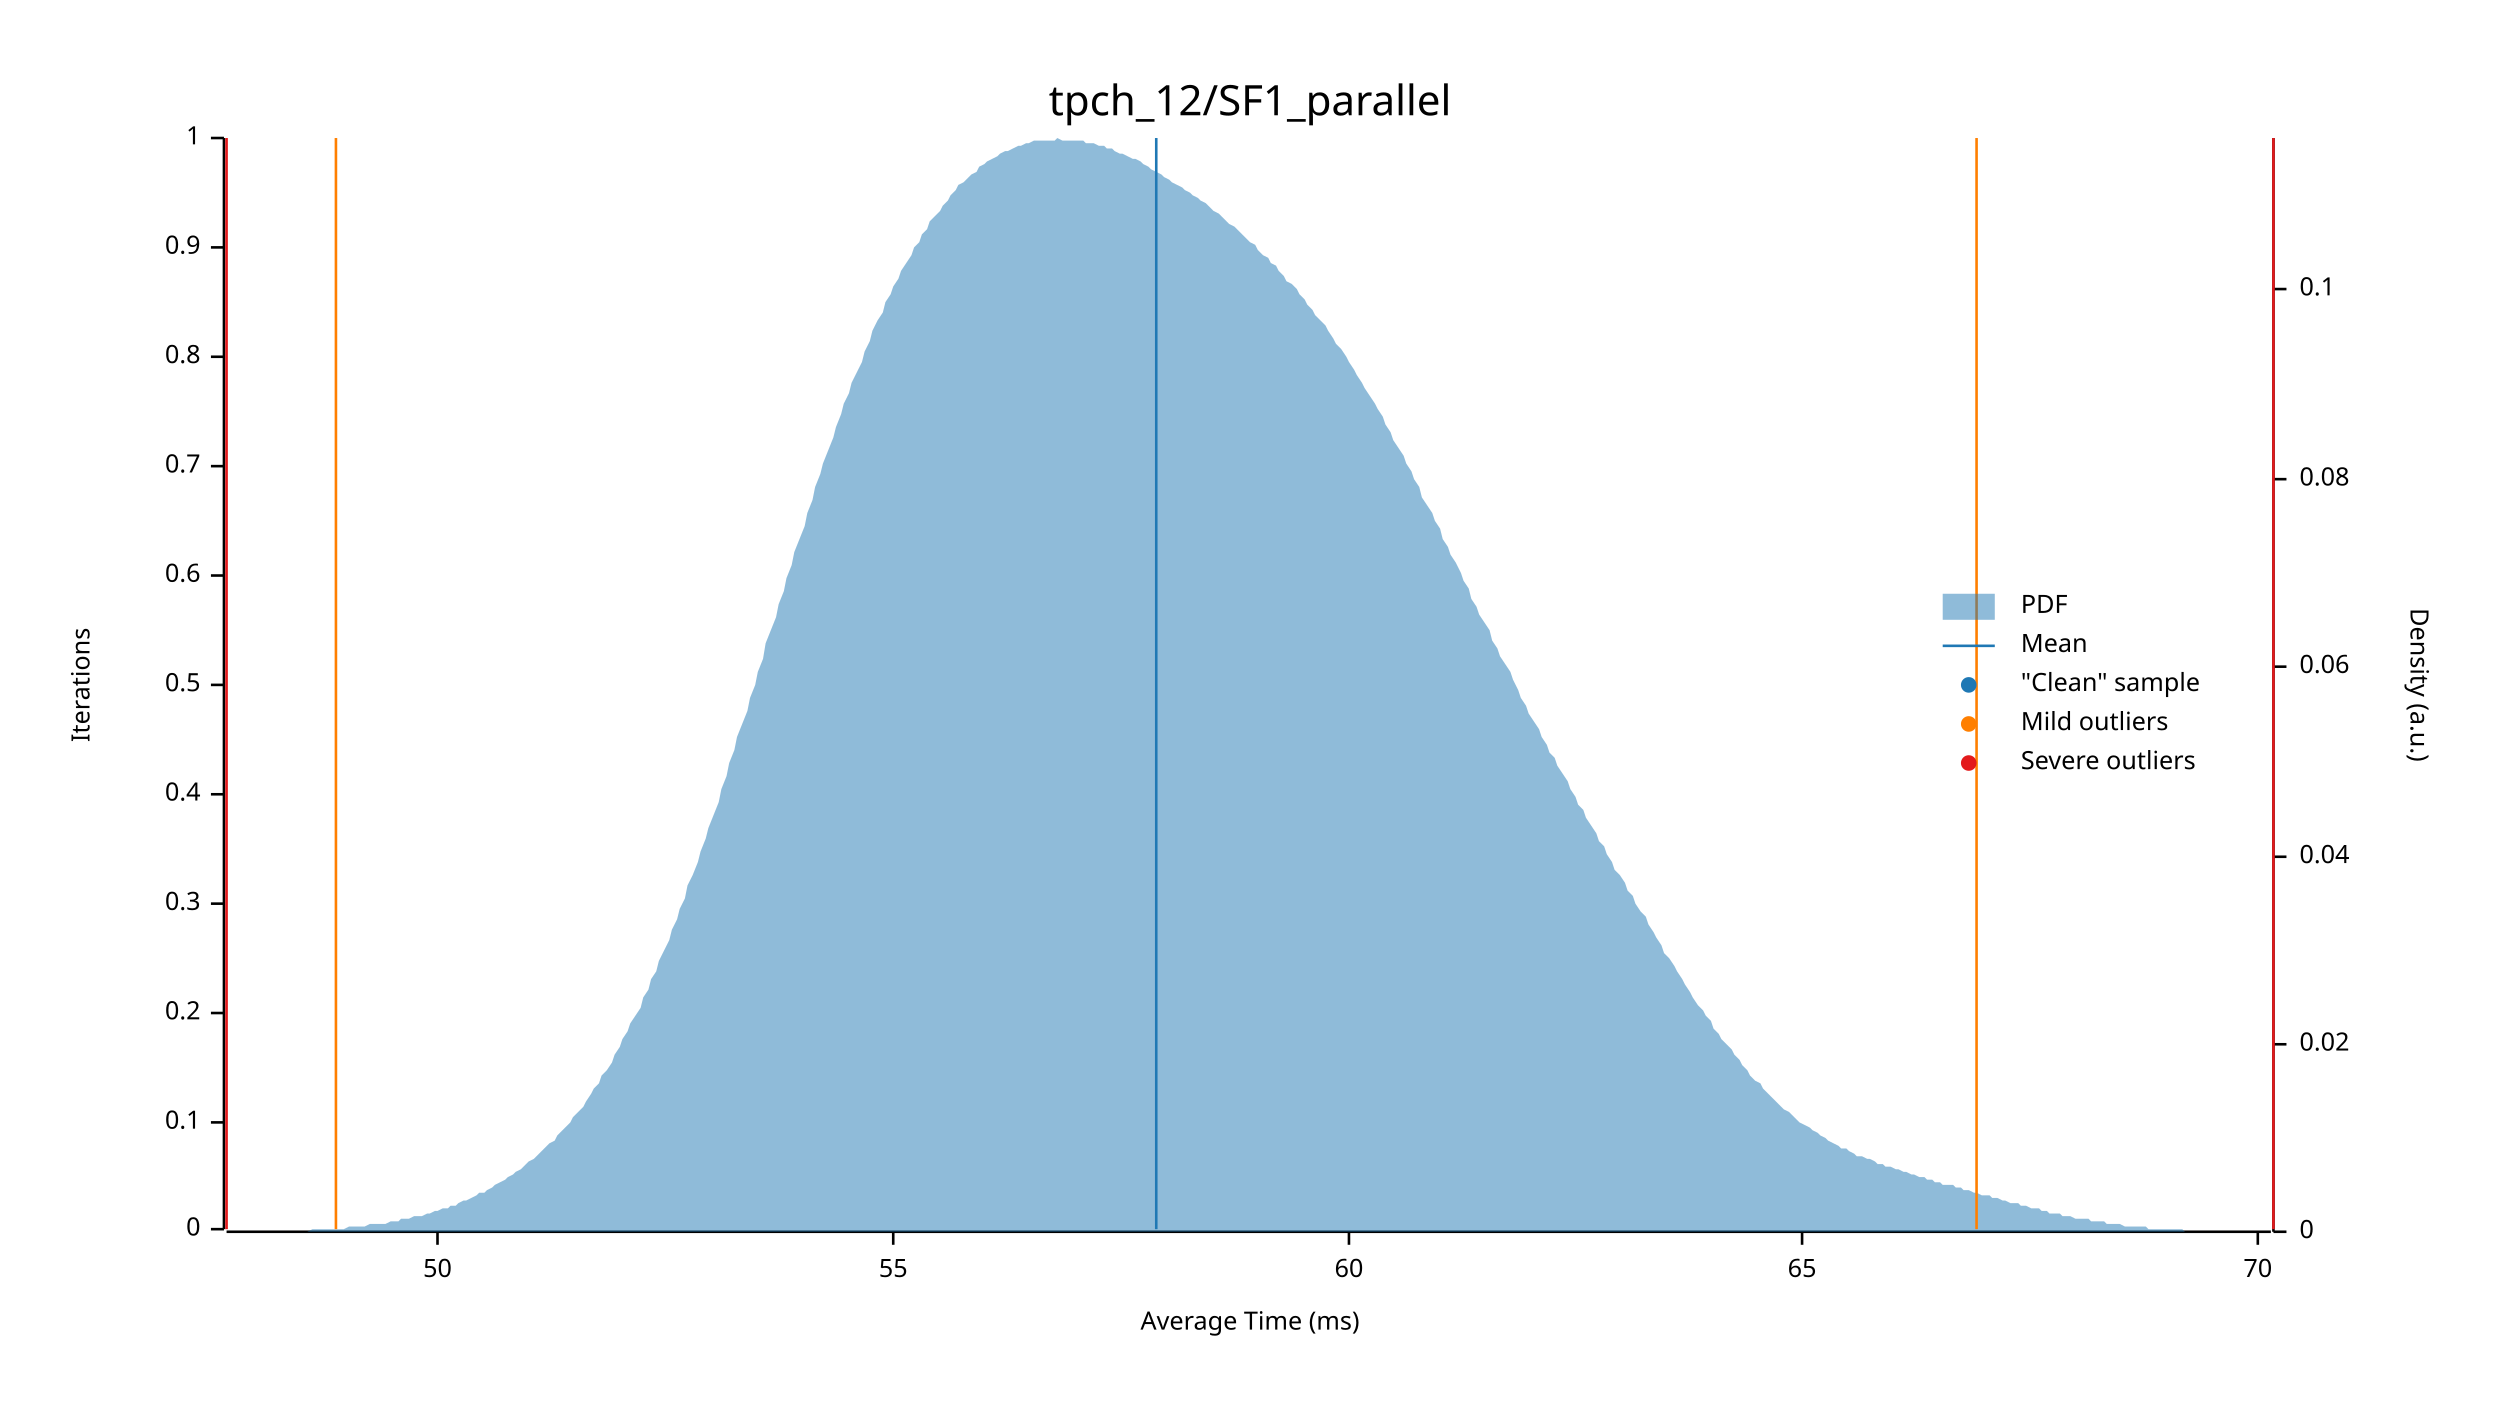
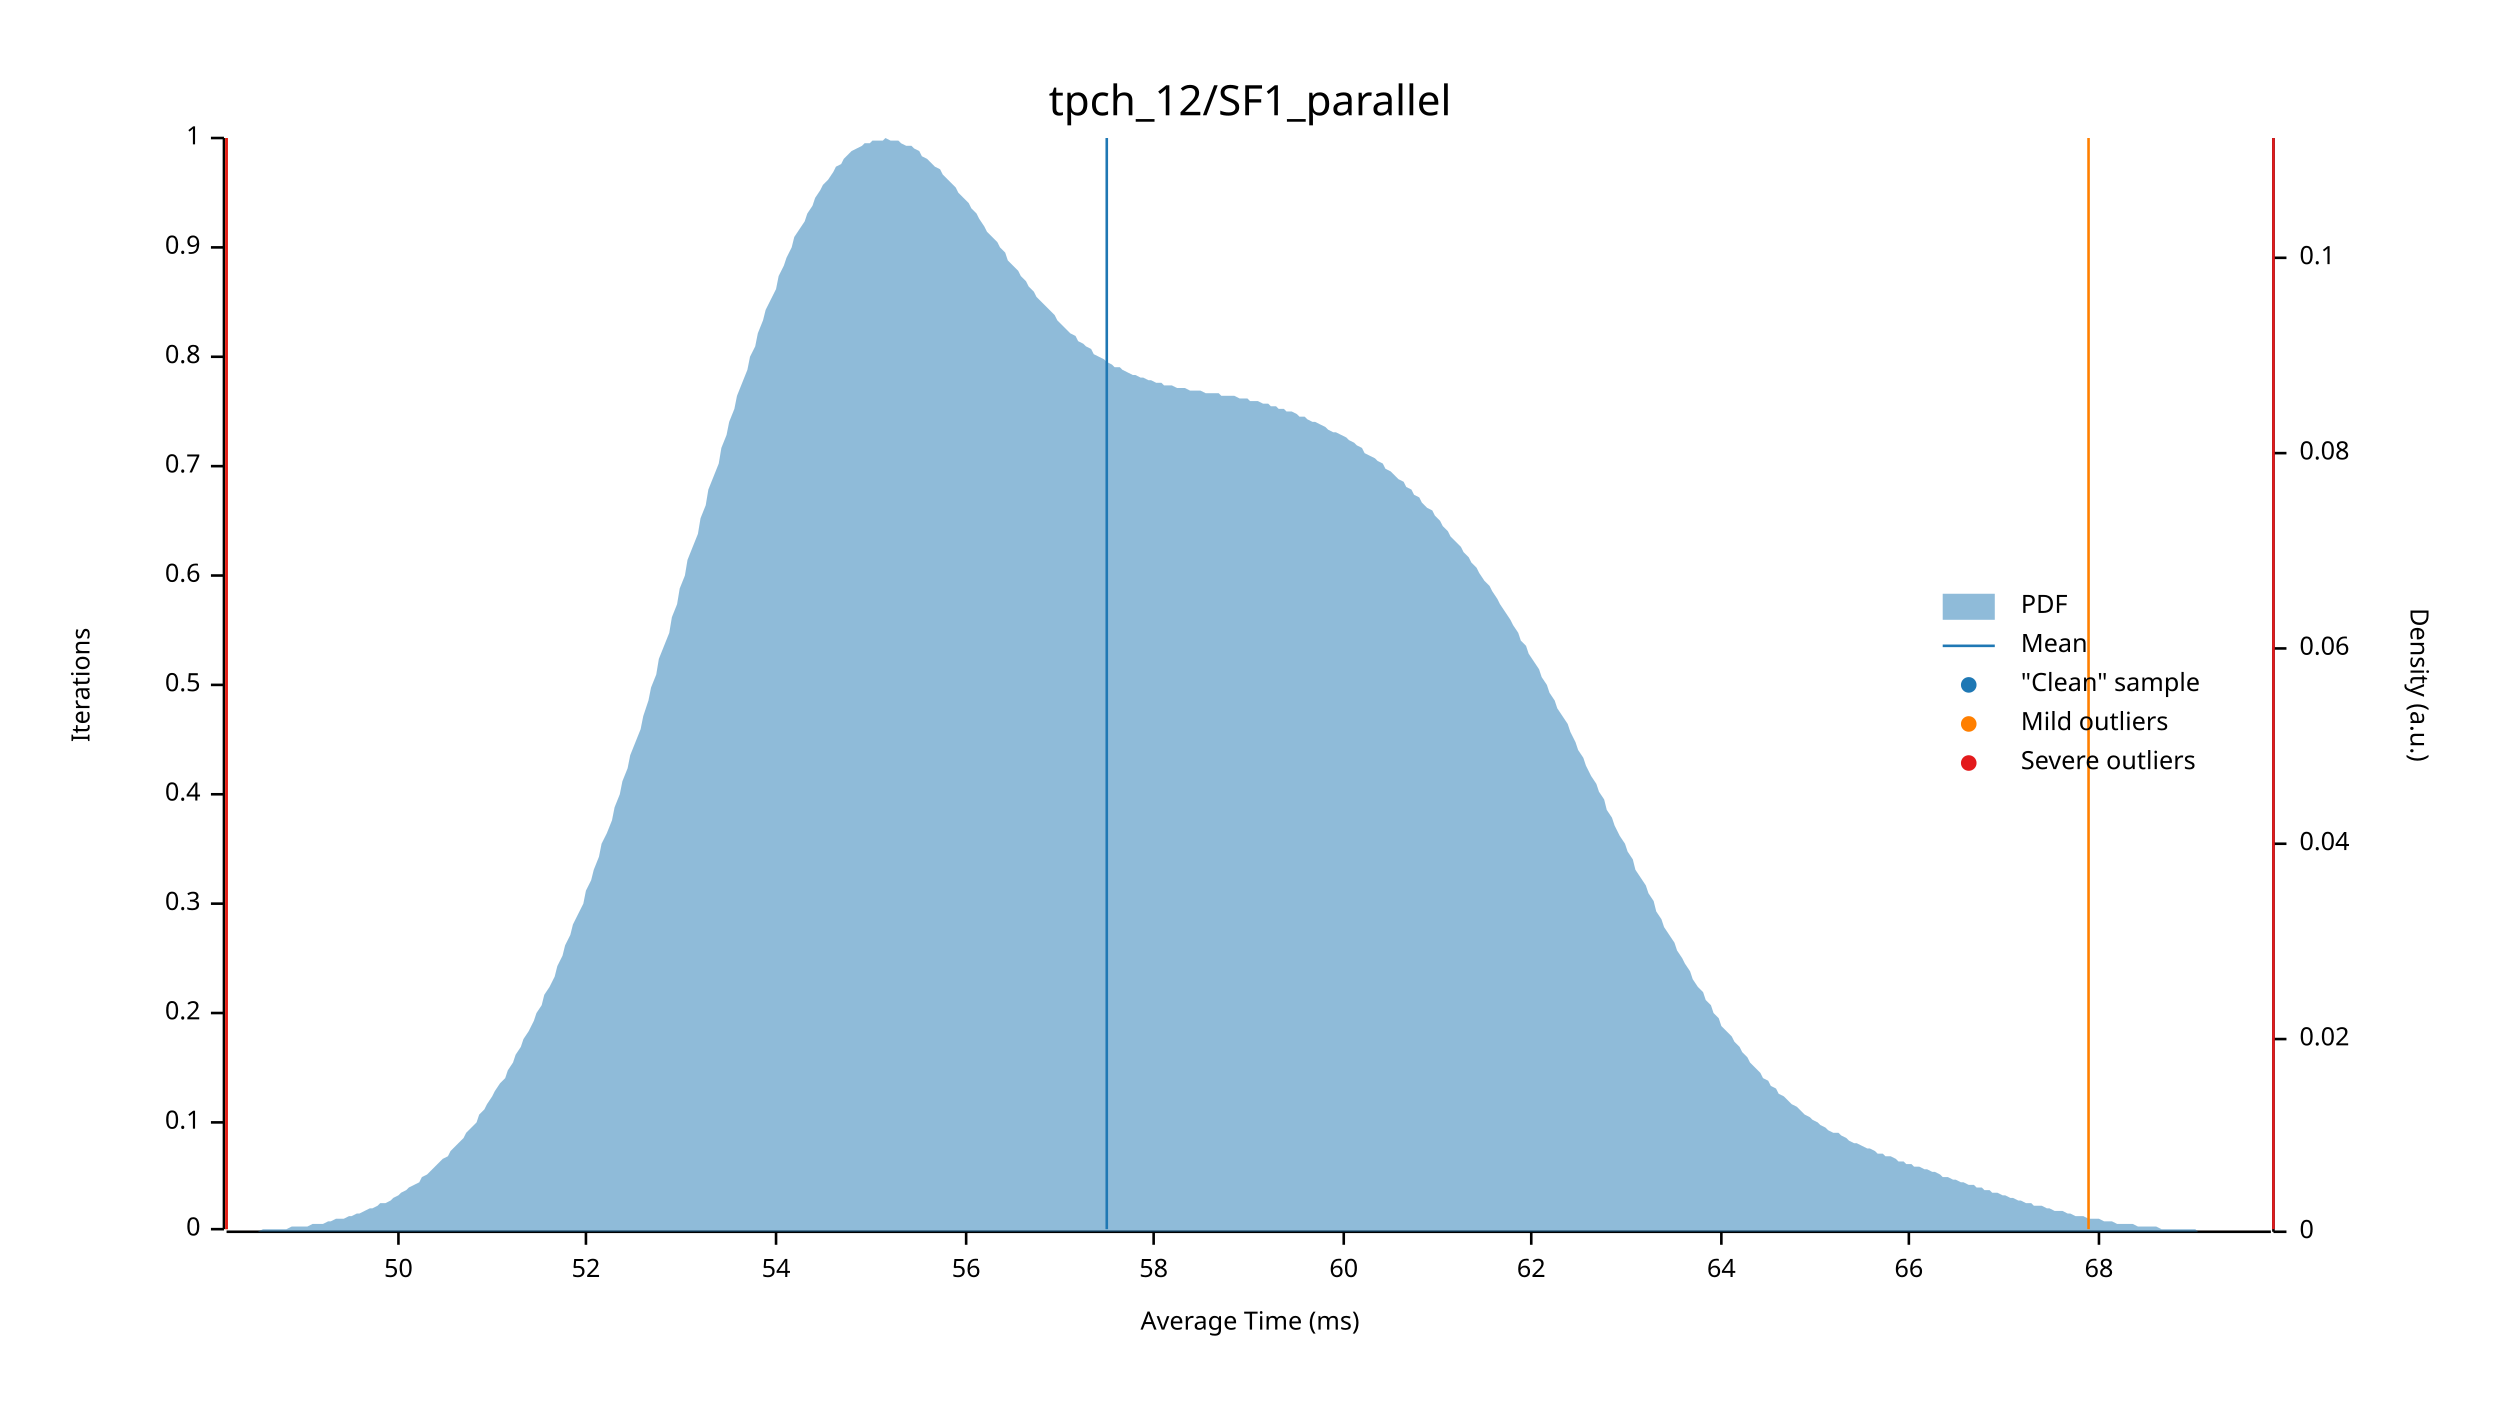
<svg xmlns="http://www.w3.org/2000/svg" width="960" height="540" viewBox="0 0 960 540">
  <text x="480" y="32" dy="0.76em" text-anchor="middle" font-family="sans-serif" font-size="16.129" opacity="1" fill="#000000">
tpch_12/SF1_parallel
</text>
  <text x="27" y="263" dy="0.76em" text-anchor="middle" font-family="sans-serif" font-size="9.677" opacity="1" fill="#000000" transform="rotate(270, 27, 263)">
Iterations
</text>
  <text x="480" y="513" dy="-0.5ex" text-anchor="middle" font-family="sans-serif" font-size="9.677" opacity="1" fill="#000000">
Average Time (ms)
</text>
  <polyline fill="none" opacity="1" stroke="#000000" stroke-width="1" points="86,53 86,472 " />
  <text x="77" y="472" dy="0.5ex" text-anchor="end" font-family="sans-serif" font-size="9.677" opacity="1" fill="#000000">
0
</text>
  <polyline fill="none" opacity="1" stroke="#000000" stroke-width="1" points="81,472 86,472 " />
  <text x="77" y="431" dy="0.5ex" text-anchor="end" font-family="sans-serif" font-size="9.677" opacity="1" fill="#000000">
0.1
</text>
  <polyline fill="none" opacity="1" stroke="#000000" stroke-width="1" points="81,431 86,431 " />
  <text x="77" y="389" dy="0.5ex" text-anchor="end" font-family="sans-serif" font-size="9.677" opacity="1" fill="#000000">
0.2
</text>
  <polyline fill="none" opacity="1" stroke="#000000" stroke-width="1" points="81,389 86,389 " />
  <text x="77" y="347" dy="0.5ex" text-anchor="end" font-family="sans-serif" font-size="9.677" opacity="1" fill="#000000">
0.3
</text>
  <polyline fill="none" opacity="1" stroke="#000000" stroke-width="1" points="81,347 86,347 " />
  <text x="77" y="305" dy="0.5ex" text-anchor="end" font-family="sans-serif" font-size="9.677" opacity="1" fill="#000000">
0.4
</text>
  <polyline fill="none" opacity="1" stroke="#000000" stroke-width="1" points="81,305 86,305 " />
  <text x="77" y="263" dy="0.5ex" text-anchor="end" font-family="sans-serif" font-size="9.677" opacity="1" fill="#000000">
0.5
</text>
  <polyline fill="none" opacity="1" stroke="#000000" stroke-width="1" points="81,263 86,263 " />
  <text x="77" y="221" dy="0.5ex" text-anchor="end" font-family="sans-serif" font-size="9.677" opacity="1" fill="#000000">
0.6
</text>
  <polyline fill="none" opacity="1" stroke="#000000" stroke-width="1" points="81,221 86,221 " />
  <text x="77" y="179" dy="0.5ex" text-anchor="end" font-family="sans-serif" font-size="9.677" opacity="1" fill="#000000">
0.7
</text>
  <polyline fill="none" opacity="1" stroke="#000000" stroke-width="1" points="81,179 86,179 " />
  <text x="77" y="137" dy="0.5ex" text-anchor="end" font-family="sans-serif" font-size="9.677" opacity="1" fill="#000000">
0.8
</text>
  <polyline fill="none" opacity="1" stroke="#000000" stroke-width="1" points="81,137 86,137 " />
  <text x="77" y="95" dy="0.5ex" text-anchor="end" font-family="sans-serif" font-size="9.677" opacity="1" fill="#000000">
0.9
</text>
  <polyline fill="none" opacity="1" stroke="#000000" stroke-width="1" points="81,95 86,95 " />
  <text x="77" y="53" dy="0.5ex" text-anchor="end" font-family="sans-serif" font-size="9.677" opacity="1" fill="#000000">
1
</text>
  <polyline fill="none" opacity="1" stroke="#000000" stroke-width="1" points="81,53 86,53 " />
  <polyline fill="none" opacity="1" stroke="#000000" stroke-width="1" points="87,473 872,473 " />
-   <text x="168" y="483" dy="0.76em" text-anchor="middle" font-family="sans-serif" font-size="9.677" opacity="1" fill="#000000">
+   <text x="153" y="483" dy="0.76em" text-anchor="middle" font-family="sans-serif" font-size="9.677" opacity="1" fill="#000000">
50
</text>
-   <polyline fill="none" opacity="1" stroke="#000000" stroke-width="1" points="168,473 168,478 " />
-   <text x="343" y="483" dy="0.76em" text-anchor="middle" font-family="sans-serif" font-size="9.677" opacity="1" fill="#000000">
- 55
+   <polyline fill="none" opacity="1" stroke="#000000" stroke-width="1" points="153,473 153,478 " />
+   <text x="225" y="483" dy="0.76em" text-anchor="middle" font-family="sans-serif" font-size="9.677" opacity="1" fill="#000000">
+ 52
</text>
-   <polyline fill="none" opacity="1" stroke="#000000" stroke-width="1" points="343,473 343,478 " />
-   <text x="518" y="483" dy="0.76em" text-anchor="middle" font-family="sans-serif" font-size="9.677" opacity="1" fill="#000000">
+   <polyline fill="none" opacity="1" stroke="#000000" stroke-width="1" points="225,473 225,478 " />
+   <text x="298" y="483" dy="0.76em" text-anchor="middle" font-family="sans-serif" font-size="9.677" opacity="1" fill="#000000">
+ 54
+ </text>
+   <polyline fill="none" opacity="1" stroke="#000000" stroke-width="1" points="298,473 298,478 " />
+   <text x="371" y="483" dy="0.76em" text-anchor="middle" font-family="sans-serif" font-size="9.677" opacity="1" fill="#000000">
+ 56
+ </text>
+   <polyline fill="none" opacity="1" stroke="#000000" stroke-width="1" points="371,473 371,478 " />
+   <text x="443" y="483" dy="0.76em" text-anchor="middle" font-family="sans-serif" font-size="9.677" opacity="1" fill="#000000">
+ 58
+ </text>
+   <polyline fill="none" opacity="1" stroke="#000000" stroke-width="1" points="443,473 443,478 " />
+   <text x="516" y="483" dy="0.76em" text-anchor="middle" font-family="sans-serif" font-size="9.677" opacity="1" fill="#000000">
60
</text>
-   <polyline fill="none" opacity="1" stroke="#000000" stroke-width="1" points="518,473 518,478 " />
-   <text x="692" y="483" dy="0.76em" text-anchor="middle" font-family="sans-serif" font-size="9.677" opacity="1" fill="#000000">
- 65
+   <polyline fill="none" opacity="1" stroke="#000000" stroke-width="1" points="516,473 516,478 " />
+   <text x="588" y="483" dy="0.76em" text-anchor="middle" font-family="sans-serif" font-size="9.677" opacity="1" fill="#000000">
+ 62
</text>
-   <polyline fill="none" opacity="1" stroke="#000000" stroke-width="1" points="692,473 692,478 " />
-   <text x="867" y="483" dy="0.76em" text-anchor="middle" font-family="sans-serif" font-size="9.677" opacity="1" fill="#000000">
- 70
+   <polyline fill="none" opacity="1" stroke="#000000" stroke-width="1" points="588,473 588,478 " />
+   <text x="661" y="483" dy="0.76em" text-anchor="middle" font-family="sans-serif" font-size="9.677" opacity="1" fill="#000000">
+ 64
</text>
-   <polyline fill="none" opacity="1" stroke="#000000" stroke-width="1" points="867,473 867,478 " />
+   <polyline fill="none" opacity="1" stroke="#000000" stroke-width="1" points="661,473 661,478 " />
+   <text x="733" y="483" dy="0.76em" text-anchor="middle" font-family="sans-serif" font-size="9.677" opacity="1" fill="#000000">
+ 66
+ </text>
+   <polyline fill="none" opacity="1" stroke="#000000" stroke-width="1" points="733,473 733,478 " />
+   <text x="806" y="483" dy="0.76em" text-anchor="middle" font-family="sans-serif" font-size="9.677" opacity="1" fill="#000000">
+ 68
+ </text>
+   <polyline fill="none" opacity="1" stroke="#000000" stroke-width="1" points="806,473 806,478 " />
  <text x="933" y="263" dy="0.76em" text-anchor="middle" font-family="sans-serif" font-size="9.677" opacity="1" fill="#000000" transform="rotate(90, 933, 263)">
Density (a.u.)
</text>
  <polyline fill="none" opacity="1" stroke="#000000" stroke-width="1" points="873,53 873,473 " />
  <text x="883" y="473" dy="0.5ex" text-anchor="start" font-family="sans-serif" font-size="9.677" opacity="1" fill="#000000">
0
</text>
  <polyline fill="none" opacity="1" stroke="#000000" stroke-width="1" points="873,473 878,473 " />
-   <text x="883" y="401" dy="0.5ex" text-anchor="start" font-family="sans-serif" font-size="9.677" opacity="1" fill="#000000">
+   <text x="883" y="399" dy="0.5ex" text-anchor="start" font-family="sans-serif" font-size="9.677" opacity="1" fill="#000000">
0.02
</text>
-   <polyline fill="none" opacity="1" stroke="#000000" stroke-width="1" points="873,401 878,401 " />
-   <text x="883" y="329" dy="0.5ex" text-anchor="start" font-family="sans-serif" font-size="9.677" opacity="1" fill="#000000">
+   <polyline fill="none" opacity="1" stroke="#000000" stroke-width="1" points="873,399 878,399 " />
+   <text x="883" y="324" dy="0.5ex" text-anchor="start" font-family="sans-serif" font-size="9.677" opacity="1" fill="#000000">
0.04
</text>
-   <polyline fill="none" opacity="1" stroke="#000000" stroke-width="1" points="873,329 878,329 " />
-   <text x="883" y="256" dy="0.5ex" text-anchor="start" font-family="sans-serif" font-size="9.677" opacity="1" fill="#000000">
+   <polyline fill="none" opacity="1" stroke="#000000" stroke-width="1" points="873,324 878,324 " />
+   <text x="883" y="249" dy="0.5ex" text-anchor="start" font-family="sans-serif" font-size="9.677" opacity="1" fill="#000000">
0.06
</text>
-   <polyline fill="none" opacity="1" stroke="#000000" stroke-width="1" points="873,256 878,256 " />
-   <text x="883" y="184" dy="0.5ex" text-anchor="start" font-family="sans-serif" font-size="9.677" opacity="1" fill="#000000">
+   <polyline fill="none" opacity="1" stroke="#000000" stroke-width="1" points="873,249 878,249 " />
+   <text x="883" y="174" dy="0.5ex" text-anchor="start" font-family="sans-serif" font-size="9.677" opacity="1" fill="#000000">
0.08
</text>
-   <polyline fill="none" opacity="1" stroke="#000000" stroke-width="1" points="873,184 878,184 " />
-   <text x="883" y="111" dy="0.5ex" text-anchor="start" font-family="sans-serif" font-size="9.677" opacity="1" fill="#000000">
+   <polyline fill="none" opacity="1" stroke="#000000" stroke-width="1" points="873,174 878,174 " />
+   <text x="883" y="99" dy="0.5ex" text-anchor="start" font-family="sans-serif" font-size="9.677" opacity="1" fill="#000000">
0.1
</text>
-   <polyline fill="none" opacity="1" stroke="#000000" stroke-width="1" points="873,111 878,111 " />
-   <polygon opacity="0.5" fill="#1F78B4" points="87,473 88,473 90,473 91,473 93,473 94,473 96,473 98,473 99,473 101,473 102,473 104,473 105,473 107,473 109,473 110,473 112,473 113,473 115,473 116,473 118,473 120,472 121,472 123,472 124,472 126,472 127,472 129,472 131,472 132,472 134,471 135,471 137,471 138,471 140,471 142,470 143,470 145,470 146,470 148,470 150,469 151,469 153,469 154,468 156,468 157,468 159,467 161,467 162,467 164,466 165,466 167,465 168,465 170,464 172,464 173,463 175,463 176,462 178,461 179,461 181,460 183,459 184,458 186,458 187,457 189,456 190,455 192,454 194,453 195,452 197,451 198,450 200,449 201,448 203,446 205,445 206,444 208,442 209,441 211,439 213,438 214,436 216,434 217,433 219,431 220,429 222,427 224,425 225,423 227,420 228,418 230,416 231,413 233,411 235,408 236,405 238,402 239,399 241,396 242,393 244,390 246,387 247,383 249,380 250,376 252,373 253,369 255,365 257,361 258,357 260,353 261,349 263,345 264,340 266,336 268,331 269,327 271,322 272,318 274,313 276,308 277,303 279,298 280,293 282,288 283,283 285,278 287,273 288,268 290,263 291,258 293,253 294,247 296,242 298,237 299,232 301,227 302,222 304,217 305,212 307,207 309,202 310,197 312,192 313,187 315,182 316,178 318,173 320,168 321,164 323,159 324,155 326,151 327,147 329,143 331,139 332,135 334,131 335,127 337,123 339,120 340,116 342,113 343,110 345,107 346,104 348,101 350,98 351,95 353,93 354,90 356,88 357,85 359,83 361,81 362,79 364,77 365,75 367,73 368,71 370,70 372,68 373,67 375,66 376,64 378,63 379,62 381,61 383,60 384,59 386,58 387,58 389,57 391,56 392,56 394,55 395,55 397,54 398,54 400,54 402,54 403,54 405,54 406,53 408,54 409,54 411,54 413,54 414,54 416,54 417,55 419,55 420,55 422,56 424,56 425,57 427,57 428,58 430,59 431,59 433,60 435,61 436,61 438,62 439,63 441,64 442,65 444,66 446,67 447,68 449,69 450,70 452,71 454,72 455,73 457,74 458,75 460,76 461,77 463,78 465,80 466,81 468,82 469,83 471,85 472,86 474,87 476,89 477,90 479,92 480,93 482,94 483,96 485,98 487,99 488,101 490,102 491,104 493,106 494,108 496,109 498,111 499,113 501,115 502,117 504,119 505,121 507,123 509,125 510,127 512,130 513,132 515,134 517,137 518,139 520,142 521,144 523,147 524,149 526,152 528,155 529,157 531,160 532,163 534,166 535,169 537,172 539,175 540,178 542,181 543,184 545,187 546,191 548,194 550,197 551,200 553,203 554,207 556,210 557,213 559,216 561,220 562,223 564,226 565,230 567,233 568,236 570,239 572,242 573,246 575,249 576,252 578,255 580,258 581,261 583,265 584,268 586,271 587,274 589,277 591,280 592,283 594,286 595,289 597,291 598,294 600,297 602,300 603,303 605,306 606,309 608,311 609,314 611,317 613,320 614,323 616,325 617,328 619,331 620,334 622,336 624,339 625,342 627,344 628,347 630,350 632,352 633,355 635,358 636,360 638,363 639,366 641,368 643,371 644,373 646,376 647,378 649,381 650,383 652,386 654,388 655,390 657,392 658,395 660,397 661,399 663,401 665,403 666,405 668,407 669,409 671,411 672,413 674,415 676,416 677,418 679,420 680,421 682,423 683,424 685,426 687,427 688,428 690,430 691,431 693,432 695,433 696,434 698,435 699,436 701,437 702,438 704,439 706,440 707,441 709,441 710,442 712,443 713,444 715,444 717,445 718,445 720,446 721,447 723,447 724,448 726,448 728,449 729,449 731,450 732,450 734,451 735,451 737,452 739,452 740,453 742,453 743,454 745,454 746,455 748,455 750,455 751,456 753,456 754,457 756,457 758,458 759,458 761,459 762,459 764,459 765,460 767,460 769,461 770,461 772,462 773,462 775,462 776,463 778,463 780,464 781,464 783,464 784,465 786,465 787,466 789,466 791,466 792,467 794,467 795,467 797,468 798,468 800,468 802,468 803,469 805,469 806,469 808,469 809,470 811,470 813,470 814,470 816,471 817,471 819,471 821,471 822,471 824,471 825,472 827,472 828,472 830,472 832,472 833,472 835,472 836,472 838,472 839,473 841,473 843,473 844,473 846,473 847,473 849,473 850,473 852,473 854,473 855,473 857,473 858,473 860,473 861,473 863,473 865,473 866,473 868,473 869,473 871,473 873,473 873,473 87,473 " />
-   <polyline fill="none" opacity="1" stroke="#1F78B4" stroke-width="1" points="444,472 444,53 " />
-   <polyline fill="none" opacity="1" stroke="#FF7F00" stroke-width="1" points="129,472 129,53 " />
-   <polyline fill="none" opacity="1" stroke="#FF7F00" stroke-width="1" points="759,472 759,53 " />
+   <polyline fill="none" opacity="1" stroke="#000000" stroke-width="1" points="873,99 878,99 " />
+   <polygon opacity="0.5" fill="#1F78B4" points="87,473 88,473 90,473 91,473 93,473 94,473 96,473 98,473 99,473 101,472 102,472 104,472 105,472 107,472 109,472 110,472 112,471 113,471 115,471 116,471 118,471 120,470 121,470 123,470 124,470 126,469 127,469 129,468 131,468 132,468 134,467 135,467 137,466 138,466 140,465 142,464 143,464 145,463 146,462 148,462 150,461 151,460 153,459 154,458 156,457 157,456 159,455 161,454 162,452 164,451 165,450 167,448 168,447 170,445 172,444 173,442 175,440 176,439 178,437 179,435 181,433 183,431 184,428 186,426 187,424 189,421 190,419 192,416 194,414 195,411 197,408 198,405 200,402 201,399 203,396 205,392 206,389 208,386 209,382 211,379 213,375 214,371 216,367 217,363 219,359 220,355 222,351 224,347 225,342 227,338 228,334 230,329 231,324 233,320 235,315 236,310 238,305 239,300 241,295 242,290 244,285 246,280 247,275 249,269 250,264 252,259 253,253 255,248 257,243 258,237 260,232 261,226 263,221 264,215 266,210 268,205 269,199 271,194 272,188 274,183 276,178 277,172 279,167 280,162 282,157 283,152 285,147 287,142 288,137 290,133 291,128 293,123 294,119 296,115 298,111 299,106 301,102 302,99 304,95 305,91 307,88 309,85 310,82 312,79 313,76 315,73 316,71 318,69 320,66 321,64 323,63 324,61 326,59 327,58 329,57 331,56 332,55 334,55 335,54 337,54 339,54 340,53 342,54 343,54 345,54 346,55 348,56 350,56 351,57 353,58 354,60 356,61 357,62 359,64 361,65 362,67 364,69 365,70 367,72 368,74 370,76 372,78 373,80 375,82 376,84 378,87 379,89 381,91 383,93 384,95 386,97 387,100 389,102 391,104 392,106 394,108 395,110 397,112 398,114 400,116 402,118 403,119 405,121 406,123 408,125 409,126 411,128 413,129 414,131 416,132 417,133 419,134 420,136 422,137 424,138 425,139 427,140 428,141 430,141 431,142 433,143 435,144 436,144 438,145 439,145 441,146 442,146 444,147 446,147 447,148 449,148 450,148 452,149 454,149 455,149 457,150 458,150 460,150 461,150 463,151 465,151 466,151 468,151 469,152 471,152 472,152 474,152 476,153 477,153 479,153 480,154 482,154 483,154 485,155 487,155 488,156 490,156 491,157 493,157 494,158 496,158 498,159 499,160 501,160 502,161 504,162 505,162 507,163 509,164 510,165 512,166 513,166 515,167 517,168 518,169 520,170 521,171 523,172 524,174 526,175 528,176 529,177 531,178 532,180 534,181 535,182 537,184 539,185 540,187 542,188 543,190 545,191 546,193 548,195 550,196 551,198 553,200 554,202 556,204 557,206 559,208 561,210 562,212 564,214 565,216 567,218 568,220 570,223 572,225 573,227 575,230 576,232 578,235 580,238 581,240 583,243 584,246 586,248 587,251 589,254 591,257 592,260 594,263 595,266 597,269 598,272 600,275 602,278 603,281 605,285 606,288 608,291 609,294 611,298 613,301 614,304 616,307 617,311 619,314 620,317 622,321 624,324 625,327 627,330 628,334 630,337 632,340 633,343 635,346 636,350 638,353 639,356 641,359 643,362 644,365 646,368 647,370 649,373 650,376 652,379 654,381 655,384 657,386 658,389 660,391 661,394 663,396 665,398 666,400 668,402 669,404 671,406 672,408 674,410 676,412 677,414 679,415 680,417 682,418 683,420 685,421 687,423 688,424 690,425 691,426 693,428 695,429 696,430 698,431 699,432 701,433 702,434 704,435 706,435 707,436 709,437 710,438 712,439 713,439 715,440 717,441 718,441 720,442 721,443 723,443 724,444 726,444 728,445 729,446 731,446 732,447 734,447 735,448 737,448 739,449 740,449 742,450 743,450 745,451 746,452 748,452 750,453 751,453 753,454 754,454 756,455 758,455 759,456 761,456 762,457 764,457 765,458 767,458 769,459 770,459 772,460 773,460 775,461 776,461 778,462 780,462 781,463 783,463 784,463 786,464 787,464 789,465 791,465 792,465 794,466 795,466 797,467 798,467 800,467 802,468 803,468 805,468 806,468 808,469 809,469 811,469 813,470 814,470 816,470 817,470 819,470 821,471 822,471 824,471 825,471 827,471 828,471 830,472 832,472 833,472 835,472 836,472 838,472 839,472 841,472 843,472 844,473 846,473 847,473 849,473 850,473 852,473 854,473 855,473 857,473 858,473 860,473 861,473 863,473 865,473 866,473 868,473 869,473 871,473 873,473 873,473 87,473 " />
+   <polyline fill="none" opacity="1" stroke="#1F78B4" stroke-width="1" points="425,472 425,53 " />
+   <polyline fill="none" opacity="1" stroke="#FF7F00" stroke-width="1" points="87,472 87,53 " />
+   <polyline fill="none" opacity="1" stroke="#FF7F00" stroke-width="1" points="802,472 802,53 " />
  <polyline fill="none" opacity="1" stroke="#E31A1C" stroke-width="1" points="87,472 87,53 " />
  <polyline fill="none" opacity="1" stroke="#E31A1C" stroke-width="1" points="873,472 873,53 " />
  <text x="776" y="228" dy="0.76em" text-anchor="start" font-family="sans-serif" font-size="9.677" opacity="1" fill="#000000">
PDF
</text>
  <text x="776" y="243" dy="0.76em" text-anchor="start" font-family="sans-serif" font-size="9.677" opacity="1" fill="#000000">
Mean
</text>
  <text x="776" y="258" dy="0.76em" text-anchor="start" font-family="sans-serif" font-size="9.677" opacity="1" fill="#000000">
"Clean" sample
</text>
  <text x="776" y="273" dy="0.76em" text-anchor="start" font-family="sans-serif" font-size="9.677" opacity="1" fill="#000000">
Mild outliers
</text>
  <text x="776" y="288" dy="0.76em" text-anchor="start" font-family="sans-serif" font-size="9.677" opacity="1" fill="#000000">
Severe outliers
</text>
  <rect x="746" y="228" width="20" height="10" opacity="0.5" fill="#1F78B4" stroke="none" />
  <polyline fill="none" opacity="1" stroke="#1F78B4" stroke-width="1" points="746,248 766,248 " />
  <circle cx="756" cy="263" r="3" opacity="1" fill="#1F78B4" stroke="none" stroke-width="1" />
  <circle cx="756" cy="278" r="3" opacity="1" fill="#FF7F00" stroke="none" stroke-width="1" />
  <circle cx="756" cy="293" r="3" opacity="1" fill="#E31A1C" stroke="none" stroke-width="1" />
</svg>
